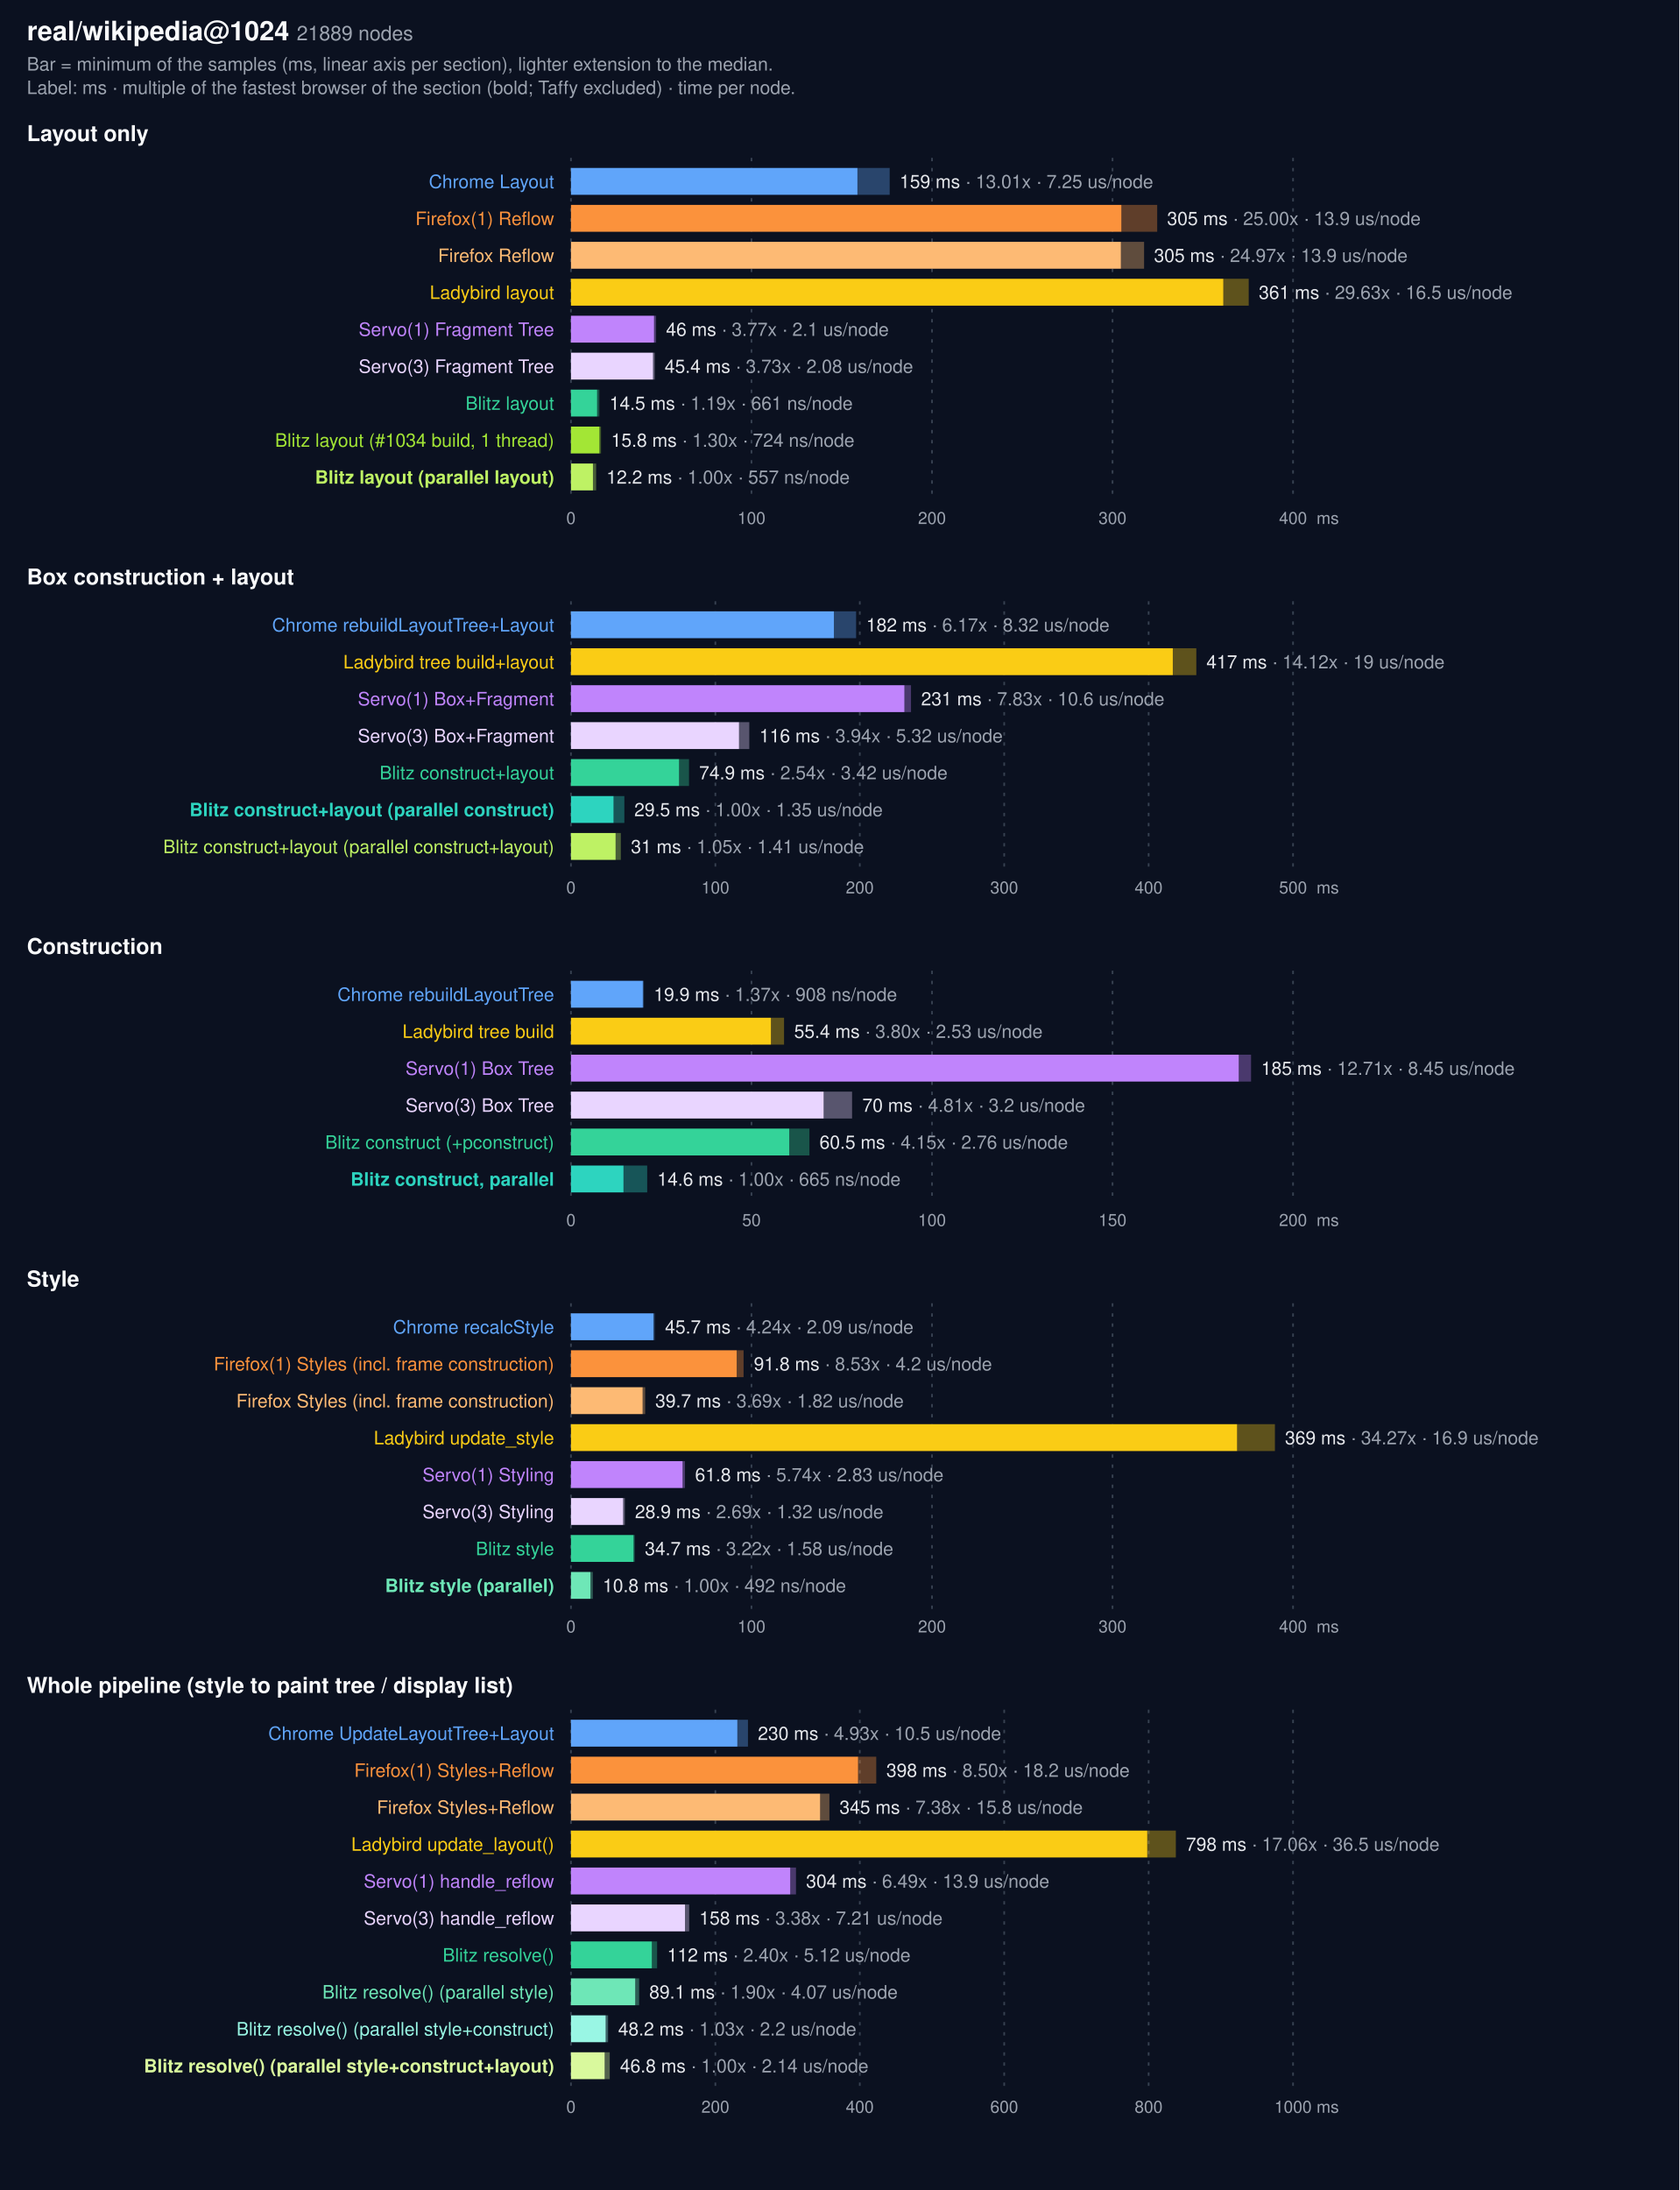
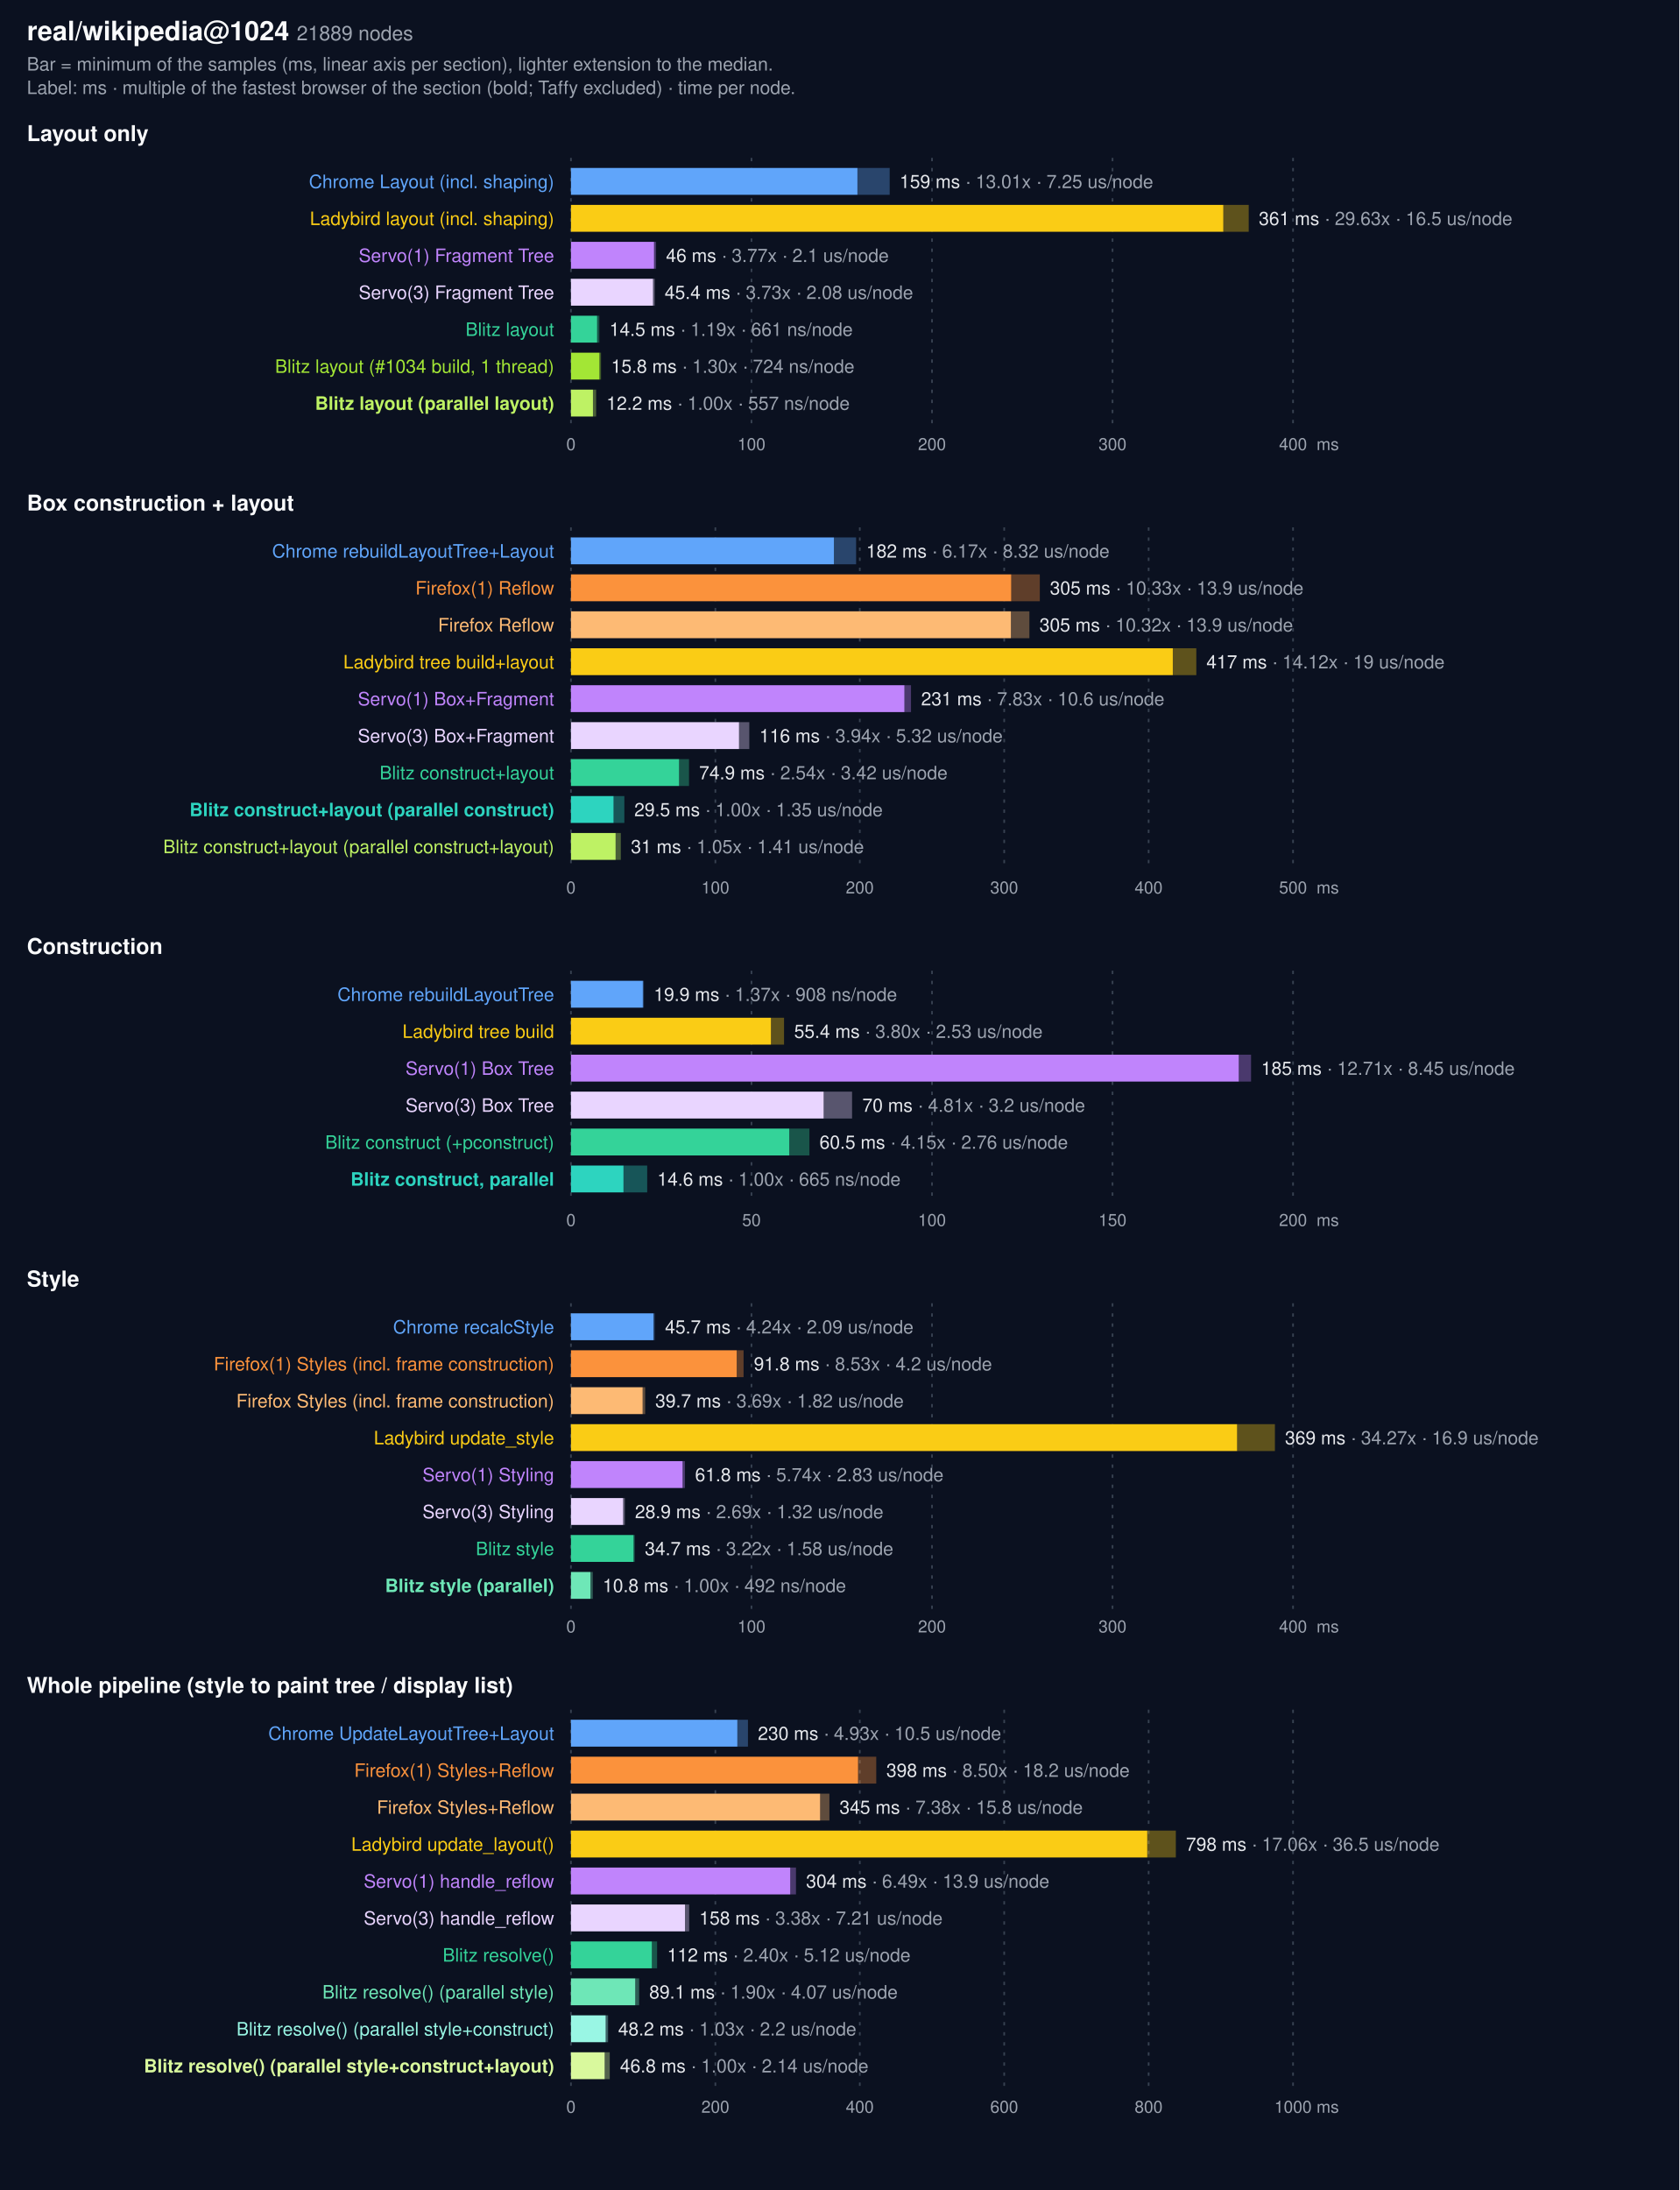
<svg xmlns="http://www.w3.org/2000/svg" width="1000" height="1304" viewBox="0 0 1000 1304" font-family="system-ui, -apple-system, Segoe UI, Helvetica, Arial, sans-serif">
  <rect width="1000" height="1304" fill="#0b1120" />
  <text x="16" y="24" fill="#f9fafb" font-size="16" font-weight="600">real/wikipedia@1024 <tspan fill="#9ca3af" font-size="12" font-weight="400">21889 nodes</tspan>
  </text>
  <text x="16" y="42" fill="#9ca3af" font-size="11">Bar = minimum of the samples (ms, linear axis per section), lighter extension to the median.</text>
  <text x="16" y="56" fill="#9ca3af" font-size="11">Label: ms · multiple of the fastest browser of the section (bold; Taffy excluded) · time per node.</text>
  <text x="16" y="84" fill="#f9fafb" font-size="13" font-weight="600">Layout only</text>
-   <line x1="340.0" x2="340.0" y1="94" y2="298" stroke="#374151" stroke-dasharray="2 4" />
-   <text x="340.0" y="312" fill="#9ca3af" font-size="10" text-anchor="middle">0</text>
-   <line x1="447.5" x2="447.5" y1="94" y2="298" stroke="#374151" stroke-dasharray="2 4" />
-   <text x="447.5" y="312" fill="#9ca3af" font-size="10" text-anchor="middle">100</text>
-   <line x1="555.0" x2="555.0" y1="94" y2="298" stroke="#374151" stroke-dasharray="2 4" />
-   <text x="555.0" y="312" fill="#9ca3af" font-size="10" text-anchor="middle">200</text>
-   <line x1="662.5" x2="662.5" y1="94" y2="298" stroke="#374151" stroke-dasharray="2 4" />
-   <text x="662.5" y="312" fill="#9ca3af" font-size="10" text-anchor="middle">300</text>
-   <line x1="770.0" x2="770.0" y1="94" y2="298" stroke="#374151" stroke-dasharray="2 4" />
-   <text x="770.0" y="312" fill="#9ca3af" font-size="10" text-anchor="middle">400</text>
-   <text x="784" y="312" fill="#9ca3af" font-size="10">ms</text>
-   <text x="330" y="112" fill="#60a5fa" font-size="11" text-anchor="end">Chrome Layout</text>
+   <line x1="340.0" x2="340.0" y1="94" y2="254" stroke="#374151" stroke-dasharray="2 4" />
+   <text x="340.0" y="268" fill="#9ca3af" font-size="10" text-anchor="middle">0</text>
+   <line x1="447.5" x2="447.5" y1="94" y2="254" stroke="#374151" stroke-dasharray="2 4" />
+   <text x="447.5" y="268" fill="#9ca3af" font-size="10" text-anchor="middle">100</text>
+   <line x1="555.0" x2="555.0" y1="94" y2="254" stroke="#374151" stroke-dasharray="2 4" />
+   <text x="555.0" y="268" fill="#9ca3af" font-size="10" text-anchor="middle">200</text>
+   <line x1="662.5" x2="662.5" y1="94" y2="254" stroke="#374151" stroke-dasharray="2 4" />
+   <text x="662.5" y="268" fill="#9ca3af" font-size="10" text-anchor="middle">300</text>
+   <line x1="770.0" x2="770.0" y1="94" y2="254" stroke="#374151" stroke-dasharray="2 4" />
+   <text x="770.0" y="268" fill="#9ca3af" font-size="10" text-anchor="middle">400</text>
+   <text x="784" y="268" fill="#9ca3af" font-size="10">ms</text>
+   <text x="330" y="112" fill="#60a5fa" font-size="11" text-anchor="end">Chrome Layout (incl. shaping)</text>
  <rect x="340" y="100" width="170.6" height="16" fill="#60a5fa" />
  <rect x="510.6" y="100" width="19.2" height="16" fill="#60a5fa" opacity="0.35" />
  <text x="535.7" y="112" fill="#e5e7eb" font-size="11">159 ms <tspan fill="#9ca3af">· 13.01x · 7.25 us/node</tspan>
  </text>
-   <text x="330" y="134" fill="#fb923c" font-size="11" text-anchor="end">Firefox(1) Reflow</text>
-   <rect x="340" y="122" width="327.8" height="16" fill="#fb923c" />
-   <rect x="667.8" y="122" width="21.3" height="16" fill="#fb923c" opacity="0.35" />
-   <text x="695.0" y="134" fill="#e5e7eb" font-size="11">305 ms <tspan fill="#9ca3af">· 25.00x · 13.9 us/node</tspan>
-   </text>
-   <text x="330" y="156" fill="#fdba74" font-size="11" text-anchor="end">Firefox Reflow</text>
-   <rect x="340" y="144" width="327.5" height="16" fill="#fdba74" />
-   <rect x="667.5" y="144" width="13.8" height="16" fill="#fdba74" opacity="0.35" />
-   <text x="687.2" y="156" fill="#e5e7eb" font-size="11">305 ms <tspan fill="#9ca3af">· 24.97x · 13.9 us/node</tspan>
-   </text>
-   <text x="330" y="178" fill="#facc15" font-size="11" text-anchor="end">Ladybird layout</text>
-   <rect x="340" y="166" width="388.5" height="16" fill="#facc15" />
-   <rect x="728.5" y="166" width="15.1" height="16" fill="#facc15" opacity="0.35" />
-   <text x="749.6" y="178" fill="#e5e7eb" font-size="11">361 ms <tspan fill="#9ca3af">· 29.63x · 16.5 us/node</tspan>
-   </text>
-   <text x="330" y="200" fill="#c084fc" font-size="11" text-anchor="end">Servo(1) Fragment Tree</text>
-   <rect x="340" y="188" width="49.5" height="16" fill="#c084fc" />
-   <rect x="389.5" y="188" width="1.2" height="16" fill="#c084fc" opacity="0.35" />
-   <text x="396.6" y="200" fill="#e5e7eb" font-size="11">46 ms <tspan fill="#9ca3af">· 3.77x · 2.1 us/node</tspan>
-   </text>
-   <text x="330" y="222" fill="#e9d5ff" font-size="11" text-anchor="end">Servo(3) Fragment Tree</text>
-   <rect x="340" y="210" width="48.9" height="16" fill="#e9d5ff" />
-   <rect x="388.9" y="210" width="1.0" height="16" fill="#e9d5ff" opacity="0.35" />
-   <text x="395.8" y="222" fill="#e5e7eb" font-size="11">45.4 ms <tspan fill="#9ca3af">· 3.73x · 2.08 us/node</tspan>
-   </text>
-   <text x="330" y="244" fill="#34d399" font-size="11" text-anchor="end">Blitz layout</text>
-   <rect x="340" y="232" width="15.6" height="16" fill="#34d399" />
-   <rect x="355.6" y="232" width="1.3" height="16" fill="#34d399" opacity="0.35" />
-   <text x="362.9" y="244" fill="#e5e7eb" font-size="11">14.5 ms <tspan fill="#9ca3af">· 1.19x · 661 ns/node</tspan>
-   </text>
-   <text x="330" y="266" fill="#a3e635" font-size="11" text-anchor="end">Blitz layout (#1034 build, 1 thread)</text>
-   <rect x="340" y="254" width="17.0" height="16" fill="#a3e635" />
-   <rect x="357.0" y="254" width="0.9" height="16" fill="#a3e635" opacity="0.35" />
-   <text x="363.9" y="266" fill="#e5e7eb" font-size="11">15.8 ms <tspan fill="#9ca3af">· 1.30x · 724 ns/node</tspan>
-   </text>
-   <text x="330" y="288" fill="#bef264" font-size="11" text-anchor="end" font-weight="700">Blitz layout (parallel layout)</text>
-   <rect x="340" y="276" width="13.1" height="16" fill="#bef264" />
-   <rect x="353.1" y="276" width="1.9" height="16" fill="#bef264" opacity="0.35" />
-   <text x="361.1" y="288" fill="#e5e7eb" font-size="11">12.2 ms <tspan fill="#9ca3af">· 1.00x · 557 ns/node</tspan>
-   </text>
-   <text x="16" y="348" fill="#f9fafb" font-size="13" font-weight="600">Box construction + layout</text>
-   <line x1="340.0" x2="340.0" y1="358" y2="518" stroke="#374151" stroke-dasharray="2 4" />
+   <text x="330" y="134" fill="#facc15" font-size="11" text-anchor="end">Ladybird layout (incl. shaping)</text>
+   <rect x="340" y="122" width="388.5" height="16" fill="#facc15" />
+   <rect x="728.5" y="122" width="15.1" height="16" fill="#facc15" opacity="0.35" />
+   <text x="749.6" y="134" fill="#e5e7eb" font-size="11">361 ms <tspan fill="#9ca3af">· 29.63x · 16.5 us/node</tspan>
+   </text>
+   <text x="330" y="156" fill="#c084fc" font-size="11" text-anchor="end">Servo(1) Fragment Tree</text>
+   <rect x="340" y="144" width="49.5" height="16" fill="#c084fc" />
+   <rect x="389.5" y="144" width="1.2" height="16" fill="#c084fc" opacity="0.35" />
+   <text x="396.6" y="156" fill="#e5e7eb" font-size="11">46 ms <tspan fill="#9ca3af">· 3.77x · 2.1 us/node</tspan>
+   </text>
+   <text x="330" y="178" fill="#e9d5ff" font-size="11" text-anchor="end">Servo(3) Fragment Tree</text>
+   <rect x="340" y="166" width="48.9" height="16" fill="#e9d5ff" />
+   <rect x="388.9" y="166" width="1.0" height="16" fill="#e9d5ff" opacity="0.35" />
+   <text x="395.8" y="178" fill="#e5e7eb" font-size="11">45.4 ms <tspan fill="#9ca3af">· 3.73x · 2.08 us/node</tspan>
+   </text>
+   <text x="330" y="200" fill="#34d399" font-size="11" text-anchor="end">Blitz layout</text>
+   <rect x="340" y="188" width="15.6" height="16" fill="#34d399" />
+   <rect x="355.6" y="188" width="1.3" height="16" fill="#34d399" opacity="0.35" />
+   <text x="362.9" y="200" fill="#e5e7eb" font-size="11">14.5 ms <tspan fill="#9ca3af">· 1.19x · 661 ns/node</tspan>
+   </text>
+   <text x="330" y="222" fill="#a3e635" font-size="11" text-anchor="end">Blitz layout (#1034 build, 1 thread)</text>
+   <rect x="340" y="210" width="17.0" height="16" fill="#a3e635" />
+   <rect x="357.0" y="210" width="0.9" height="16" fill="#a3e635" opacity="0.35" />
+   <text x="363.9" y="222" fill="#e5e7eb" font-size="11">15.8 ms <tspan fill="#9ca3af">· 1.30x · 724 ns/node</tspan>
+   </text>
+   <text x="330" y="244" fill="#bef264" font-size="11" text-anchor="end" font-weight="700">Blitz layout (parallel layout)</text>
+   <rect x="340" y="232" width="13.1" height="16" fill="#bef264" />
+   <rect x="353.1" y="232" width="1.9" height="16" fill="#bef264" opacity="0.35" />
+   <text x="361.1" y="244" fill="#e5e7eb" font-size="11">12.2 ms <tspan fill="#9ca3af">· 1.00x · 557 ns/node</tspan>
+   </text>
+   <text x="16" y="304" fill="#f9fafb" font-size="13" font-weight="600">Box construction + layout</text>
+   <line x1="340.0" x2="340.0" y1="314" y2="518" stroke="#374151" stroke-dasharray="2 4" />
  <text x="340.0" y="532" fill="#9ca3af" font-size="10" text-anchor="middle">0</text>
-   <line x1="426.0" x2="426.0" y1="358" y2="518" stroke="#374151" stroke-dasharray="2 4" />
+   <line x1="426.0" x2="426.0" y1="314" y2="518" stroke="#374151" stroke-dasharray="2 4" />
  <text x="426.0" y="532" fill="#9ca3af" font-size="10" text-anchor="middle">100</text>
-   <line x1="512.0" x2="512.0" y1="358" y2="518" stroke="#374151" stroke-dasharray="2 4" />
+   <line x1="512.0" x2="512.0" y1="314" y2="518" stroke="#374151" stroke-dasharray="2 4" />
  <text x="512.0" y="532" fill="#9ca3af" font-size="10" text-anchor="middle">200</text>
-   <line x1="598.0" x2="598.0" y1="358" y2="518" stroke="#374151" stroke-dasharray="2 4" />
+   <line x1="598.0" x2="598.0" y1="314" y2="518" stroke="#374151" stroke-dasharray="2 4" />
  <text x="598.0" y="532" fill="#9ca3af" font-size="10" text-anchor="middle">300</text>
-   <line x1="684.0" x2="684.0" y1="358" y2="518" stroke="#374151" stroke-dasharray="2 4" />
+   <line x1="684.0" x2="684.0" y1="314" y2="518" stroke="#374151" stroke-dasharray="2 4" />
  <text x="684.0" y="532" fill="#9ca3af" font-size="10" text-anchor="middle">400</text>
-   <line x1="770.0" x2="770.0" y1="358" y2="518" stroke="#374151" stroke-dasharray="2 4" />
+   <line x1="770.0" x2="770.0" y1="314" y2="518" stroke="#374151" stroke-dasharray="2 4" />
  <text x="770.0" y="532" fill="#9ca3af" font-size="10" text-anchor="middle">500</text>
  <text x="784" y="532" fill="#9ca3af" font-size="10">ms</text>
-   <text x="330" y="376" fill="#60a5fa" font-size="11" text-anchor="end">Chrome rebuildLayoutTree+Layout</text>
-   <rect x="340" y="364" width="156.6" height="16" fill="#60a5fa" />
-   <rect x="496.6" y="364" width="13.2" height="16" fill="#60a5fa" opacity="0.35" />
-   <text x="515.8" y="376" fill="#e5e7eb" font-size="11">182 ms <tspan fill="#9ca3af">· 6.17x · 8.32 us/node</tspan>
+   <text x="330" y="332" fill="#60a5fa" font-size="11" text-anchor="end">Chrome rebuildLayoutTree+Layout</text>
+   <rect x="340" y="320" width="156.6" height="16" fill="#60a5fa" />
+   <rect x="496.6" y="320" width="13.2" height="16" fill="#60a5fa" opacity="0.35" />
+   <text x="515.8" y="332" fill="#e5e7eb" font-size="11">182 ms <tspan fill="#9ca3af">· 6.17x · 8.32 us/node</tspan>
+   </text>
+   <text x="330" y="354" fill="#fb923c" font-size="11" text-anchor="end">Firefox(1) Reflow</text>
+   <rect x="340" y="342" width="262.2" height="16" fill="#fb923c" />
+   <rect x="602.2" y="342" width="17.0" height="16" fill="#fb923c" opacity="0.35" />
+   <text x="625.2" y="354" fill="#e5e7eb" font-size="11">305 ms <tspan fill="#9ca3af">· 10.33x · 13.9 us/node</tspan>
+   </text>
+   <text x="330" y="376" fill="#fdba74" font-size="11" text-anchor="end">Firefox Reflow</text>
+   <rect x="340" y="364" width="262.0" height="16" fill="#fdba74" />
+   <rect x="602.0" y="364" width="11.0" height="16" fill="#fdba74" opacity="0.35" />
+   <text x="619.0" y="376" fill="#e5e7eb" font-size="11">305 ms <tspan fill="#9ca3af">· 10.32x · 13.9 us/node</tspan>
  </text>
  <text x="330" y="398" fill="#facc15" font-size="11" text-anchor="end">Ladybird tree build+layout</text>
  <rect x="340" y="386" width="358.4" height="16" fill="#facc15" />
  <rect x="698.4" y="386" width="14.0" height="16" fill="#facc15" opacity="0.35" />
  <text x="718.4" y="398" fill="#e5e7eb" font-size="11">417 ms <tspan fill="#9ca3af">· 14.12x · 19 us/node</tspan>
  </text>
  <text x="330" y="420" fill="#c084fc" font-size="11" text-anchor="end">Servo(1) Box+Fragment</text>
  <rect x="340" y="408" width="198.6" height="16" fill="#c084fc" />
  <rect x="538.6" y="408" width="3.9" height="16" fill="#c084fc" opacity="0.35" />
  <text x="548.5" y="420" fill="#e5e7eb" font-size="11">231 ms <tspan fill="#9ca3af">· 7.83x · 10.6 us/node</tspan>
  </text>
  <text x="330" y="442" fill="#e9d5ff" font-size="11" text-anchor="end">Servo(3) Box+Fragment</text>
  <rect x="340" y="430" width="100.1" height="16" fill="#e9d5ff" />
  <rect x="440.1" y="430" width="6.1" height="16" fill="#e9d5ff" opacity="0.35" />
  <text x="452.2" y="442" fill="#e5e7eb" font-size="11">116 ms <tspan fill="#9ca3af">· 3.94x · 5.32 us/node</tspan>
  </text>
  <text x="330" y="464" fill="#34d399" font-size="11" text-anchor="end">Blitz construct+layout</text>
  <rect x="340" y="452" width="64.4" height="16" fill="#34d399" />
  <rect x="404.4" y="452" width="5.9" height="16" fill="#34d399" opacity="0.35" />
  <text x="416.3" y="464" fill="#e5e7eb" font-size="11">74.9 ms <tspan fill="#9ca3af">· 2.54x · 3.42 us/node</tspan>
  </text>
  <text x="330" y="486" fill="#2dd4bf" font-size="11" text-anchor="end" font-weight="700">Blitz construct+layout (parallel construct)</text>
  <rect x="340" y="474" width="25.4" height="16" fill="#2dd4bf" />
  <rect x="365.4" y="474" width="6.4" height="16" fill="#2dd4bf" opacity="0.35" />
  <text x="377.7" y="486" fill="#e5e7eb" font-size="11">29.5 ms <tspan fill="#9ca3af">· 1.00x · 1.35 us/node</tspan>
  </text>
  <text x="330" y="508" fill="#bef264" font-size="11" text-anchor="end">Blitz construct+layout (parallel construct+layout)</text>
  <rect x="340" y="496" width="26.6" height="16" fill="#bef264" />
  <rect x="366.6" y="496" width="3.1" height="16" fill="#bef264" opacity="0.35" />
  <text x="375.7" y="508" fill="#e5e7eb" font-size="11">31 ms <tspan fill="#9ca3af">· 1.05x · 1.41 us/node</tspan>
  </text>
  <text x="16" y="568" fill="#f9fafb" font-size="13" font-weight="600">Construction</text>
  <line x1="340.0" x2="340.0" y1="578" y2="716" stroke="#374151" stroke-dasharray="2 4" />
  <text x="340.0" y="730" fill="#9ca3af" font-size="10" text-anchor="middle">0</text>
  <line x1="447.5" x2="447.5" y1="578" y2="716" stroke="#374151" stroke-dasharray="2 4" />
  <text x="447.5" y="730" fill="#9ca3af" font-size="10" text-anchor="middle">50</text>
  <line x1="555.0" x2="555.0" y1="578" y2="716" stroke="#374151" stroke-dasharray="2 4" />
  <text x="555.0" y="730" fill="#9ca3af" font-size="10" text-anchor="middle">100</text>
  <line x1="662.5" x2="662.5" y1="578" y2="716" stroke="#374151" stroke-dasharray="2 4" />
  <text x="662.5" y="730" fill="#9ca3af" font-size="10" text-anchor="middle">150</text>
  <line x1="770.0" x2="770.0" y1="578" y2="716" stroke="#374151" stroke-dasharray="2 4" />
  <text x="770.0" y="730" fill="#9ca3af" font-size="10" text-anchor="middle">200</text>
  <text x="784" y="730" fill="#9ca3af" font-size="10">ms</text>
  <text x="330" y="596" fill="#60a5fa" font-size="11" text-anchor="end">Chrome rebuildLayoutTree</text>
  <rect x="340" y="584" width="42.8" height="16" fill="#60a5fa" />
  <rect x="382.8" y="584" width="0.6" height="16" fill="#60a5fa" opacity="0.35" />
  <text x="389.3" y="596" fill="#e5e7eb" font-size="11">19.9 ms <tspan fill="#9ca3af">· 1.37x · 908 ns/node</tspan>
  </text>
  <text x="330" y="618" fill="#facc15" font-size="11" text-anchor="end">Ladybird tree build</text>
  <rect x="340" y="606" width="119.1" height="16" fill="#facc15" />
  <rect x="459.1" y="606" width="7.8" height="16" fill="#facc15" opacity="0.35" />
  <text x="472.9" y="618" fill="#e5e7eb" font-size="11">55.4 ms <tspan fill="#9ca3af">· 3.80x · 2.53 us/node</tspan>
  </text>
  <text x="330" y="640" fill="#c084fc" font-size="11" text-anchor="end">Servo(1) Box Tree</text>
  <rect x="340" y="628" width="397.7" height="16" fill="#c084fc" />
  <rect x="737.7" y="628" width="7.3" height="16" fill="#c084fc" opacity="0.35" />
  <text x="751.0" y="640" fill="#e5e7eb" font-size="11">185 ms <tspan fill="#9ca3af">· 12.71x · 8.45 us/node</tspan>
  </text>
  <text x="330" y="662" fill="#e9d5ff" font-size="11" text-anchor="end">Servo(3) Box Tree</text>
  <rect x="340" y="650" width="150.5" height="16" fill="#e9d5ff" />
  <rect x="490.5" y="650" width="16.9" height="16" fill="#e9d5ff" opacity="0.35" />
  <text x="513.5" y="662" fill="#e5e7eb" font-size="11">70 ms <tspan fill="#9ca3af">· 4.81x · 3.2 us/node</tspan>
  </text>
  <text x="330" y="684" fill="#34d399" font-size="11" text-anchor="end">Blitz construct (+pconstruct)</text>
  <rect x="340" y="672" width="130.0" height="16" fill="#34d399" />
  <rect x="470.0" y="672" width="12.0" height="16" fill="#34d399" opacity="0.35" />
  <text x="488.0" y="684" fill="#e5e7eb" font-size="11">60.5 ms <tspan fill="#9ca3af">· 4.15x · 2.76 us/node</tspan>
  </text>
  <text x="330" y="706" fill="#2dd4bf" font-size="11" text-anchor="end" font-weight="700">Blitz construct, parallel</text>
  <rect x="340" y="694" width="31.3" height="16" fill="#2dd4bf" />
  <rect x="371.3" y="694" width="14.1" height="16" fill="#2dd4bf" opacity="0.35" />
  <text x="391.4" y="706" fill="#e5e7eb" font-size="11">14.6 ms <tspan fill="#9ca3af">· 1.00x · 665 ns/node</tspan>
  </text>
  <text x="16" y="766" fill="#f9fafb" font-size="13" font-weight="600">Style</text>
  <line x1="340.0" x2="340.0" y1="776" y2="958" stroke="#374151" stroke-dasharray="2 4" />
  <text x="340.0" y="972" fill="#9ca3af" font-size="10" text-anchor="middle">0</text>
  <line x1="447.5" x2="447.5" y1="776" y2="958" stroke="#374151" stroke-dasharray="2 4" />
  <text x="447.5" y="972" fill="#9ca3af" font-size="10" text-anchor="middle">100</text>
  <line x1="555.0" x2="555.0" y1="776" y2="958" stroke="#374151" stroke-dasharray="2 4" />
  <text x="555.0" y="972" fill="#9ca3af" font-size="10" text-anchor="middle">200</text>
  <line x1="662.5" x2="662.5" y1="776" y2="958" stroke="#374151" stroke-dasharray="2 4" />
  <text x="662.5" y="972" fill="#9ca3af" font-size="10" text-anchor="middle">300</text>
  <line x1="770.0" x2="770.0" y1="776" y2="958" stroke="#374151" stroke-dasharray="2 4" />
  <text x="770.0" y="972" fill="#9ca3af" font-size="10" text-anchor="middle">400</text>
  <text x="784" y="972" fill="#9ca3af" font-size="10">ms</text>
  <text x="330" y="794" fill="#60a5fa" font-size="11" text-anchor="end">Chrome recalcStyle</text>
  <rect x="340" y="782" width="49.1" height="16" fill="#60a5fa" />
  <rect x="389.1" y="782" width="0.8" height="16" fill="#60a5fa" opacity="0.35" />
  <text x="396.0" y="794" fill="#e5e7eb" font-size="11">45.7 ms <tspan fill="#9ca3af">· 4.24x · 2.09 us/node</tspan>
  </text>
  <text x="330" y="816" fill="#fb923c" font-size="11" text-anchor="end">Firefox(1) Styles (incl. frame construction)</text>
  <rect x="340" y="804" width="98.7" height="16" fill="#fb923c" />
  <rect x="438.7" y="804" width="4.1" height="16" fill="#fb923c" opacity="0.35" />
  <text x="448.9" y="816" fill="#e5e7eb" font-size="11">91.8 ms <tspan fill="#9ca3af">· 8.53x · 4.2 us/node</tspan>
  </text>
  <text x="330" y="838" fill="#fdba74" font-size="11" text-anchor="end">Firefox Styles (incl. frame construction)</text>
  <rect x="340" y="826" width="42.7" height="16" fill="#fdba74" />
  <rect x="382.7" y="826" width="1.5" height="16" fill="#fdba74" opacity="0.35" />
  <text x="390.2" y="838" fill="#e5e7eb" font-size="11">39.7 ms <tspan fill="#9ca3af">· 3.69x · 1.82 us/node</tspan>
  </text>
  <text x="330" y="860" fill="#facc15" font-size="11" text-anchor="end">Ladybird update_style</text>
  <rect x="340" y="848" width="396.7" height="16" fill="#facc15" />
  <rect x="736.7" y="848" width="22.5" height="16" fill="#facc15" opacity="0.35" />
  <text x="765.2" y="860" fill="#e5e7eb" font-size="11">369 ms <tspan fill="#9ca3af">· 34.27x · 16.9 us/node</tspan>
  </text>
  <text x="330" y="882" fill="#c084fc" font-size="11" text-anchor="end">Servo(1) Styling</text>
  <rect x="340" y="870" width="66.5" height="16" fill="#c084fc" />
  <rect x="406.5" y="870" width="1.4" height="16" fill="#c084fc" opacity="0.35" />
  <text x="413.9" y="882" fill="#e5e7eb" font-size="11">61.8 ms <tspan fill="#9ca3af">· 5.74x · 2.83 us/node</tspan>
  </text>
  <text x="330" y="904" fill="#e9d5ff" font-size="11" text-anchor="end">Servo(3) Styling</text>
  <rect x="340" y="892" width="31.1" height="16" fill="#e9d5ff" />
  <rect x="371.1" y="892" width="1.0" height="16" fill="#e9d5ff" opacity="0.35" />
  <text x="378.1" y="904" fill="#e5e7eb" font-size="11">28.9 ms <tspan fill="#9ca3af">· 2.69x · 1.32 us/node</tspan>
  </text>
  <text x="330" y="926" fill="#34d399" font-size="11" text-anchor="end">Blitz style</text>
  <rect x="340" y="914" width="37.3" height="16" fill="#34d399" />
  <rect x="377.3" y="914" width="0.7" height="16" fill="#34d399" opacity="0.35" />
  <text x="384.0" y="926" fill="#e5e7eb" font-size="11">34.7 ms <tspan fill="#9ca3af">· 3.22x · 1.58 us/node</tspan>
  </text>
  <text x="330" y="948" fill="#6ee7b7" font-size="11" text-anchor="end" font-weight="700">Blitz style (parallel)</text>
  <rect x="340" y="936" width="11.6" height="16" fill="#6ee7b7" />
  <rect x="351.6" y="936" width="1.4" height="16" fill="#6ee7b7" opacity="0.35" />
  <text x="358.9" y="948" fill="#e5e7eb" font-size="11">10.8 ms <tspan fill="#9ca3af">· 1.00x · 492 ns/node</tspan>
  </text>
  <text x="16" y="1008" fill="#f9fafb" font-size="13" font-weight="600">Whole pipeline (style to paint tree / display list)</text>
  <line x1="340.0" x2="340.0" y1="1018" y2="1244" stroke="#374151" stroke-dasharray="2 4" />
  <text x="340.0" y="1258" fill="#9ca3af" font-size="10" text-anchor="middle">0</text>
  <line x1="426.0" x2="426.0" y1="1018" y2="1244" stroke="#374151" stroke-dasharray="2 4" />
  <text x="426.0" y="1258" fill="#9ca3af" font-size="10" text-anchor="middle">200</text>
  <line x1="512.0" x2="512.0" y1="1018" y2="1244" stroke="#374151" stroke-dasharray="2 4" />
  <text x="512.0" y="1258" fill="#9ca3af" font-size="10" text-anchor="middle">400</text>
  <line x1="598.0" x2="598.0" y1="1018" y2="1244" stroke="#374151" stroke-dasharray="2 4" />
  <text x="598.0" y="1258" fill="#9ca3af" font-size="10" text-anchor="middle">600</text>
  <line x1="684.0" x2="684.0" y1="1018" y2="1244" stroke="#374151" stroke-dasharray="2 4" />
  <text x="684.0" y="1258" fill="#9ca3af" font-size="10" text-anchor="middle">800</text>
  <line x1="770.0" x2="770.0" y1="1018" y2="1244" stroke="#374151" stroke-dasharray="2 4" />
  <text x="770.0" y="1258" fill="#9ca3af" font-size="10" text-anchor="middle">1000</text>
  <text x="784" y="1258" fill="#9ca3af" font-size="10">ms</text>
  <text x="330" y="1036" fill="#60a5fa" font-size="11" text-anchor="end">Chrome UpdateLayoutTree+Layout</text>
  <rect x="340" y="1024" width="99.1" height="16" fill="#60a5fa" />
  <rect x="439.1" y="1024" width="6.3" height="16" fill="#60a5fa" opacity="0.35" />
  <text x="451.3" y="1036" fill="#e5e7eb" font-size="11">230 ms <tspan fill="#9ca3af">· 4.93x · 10.5 us/node</tspan>
  </text>
  <text x="330" y="1058" fill="#fb923c" font-size="11" text-anchor="end">Firefox(1) Styles+Reflow</text>
  <rect x="340" y="1046" width="171.0" height="16" fill="#fb923c" />
  <rect x="511.0" y="1046" width="10.8" height="16" fill="#fb923c" opacity="0.35" />
  <text x="527.8" y="1058" fill="#e5e7eb" font-size="11">398 ms <tspan fill="#9ca3af">· 8.50x · 18.2 us/node</tspan>
  </text>
  <text x="330" y="1080" fill="#fdba74" font-size="11" text-anchor="end">Firefox Styles+Reflow</text>
  <rect x="340" y="1068" width="148.4" height="16" fill="#fdba74" />
  <rect x="488.4" y="1068" width="5.5" height="16" fill="#fdba74" opacity="0.35" />
  <text x="499.9" y="1080" fill="#e5e7eb" font-size="11">345 ms <tspan fill="#9ca3af">· 7.38x · 15.8 us/node</tspan>
  </text>
  <text x="330" y="1102" fill="#facc15" font-size="11" text-anchor="end">Ladybird update_layout()</text>
  <rect x="340" y="1090" width="343.2" height="16" fill="#facc15" />
  <rect x="683.2" y="1090" width="17.0" height="16" fill="#facc15" opacity="0.35" />
  <text x="706.2" y="1102" fill="#e5e7eb" font-size="11">798 ms <tspan fill="#9ca3af">· 17.06x · 36.5 us/node</tspan>
  </text>
  <text x="330" y="1124" fill="#c084fc" font-size="11" text-anchor="end">Servo(1) handle_reflow</text>
  <rect x="340" y="1112" width="130.6" height="16" fill="#c084fc" />
  <rect x="470.6" y="1112" width="3.4" height="16" fill="#c084fc" opacity="0.35" />
  <text x="480.0" y="1124" fill="#e5e7eb" font-size="11">304 ms <tspan fill="#9ca3af">· 6.49x · 13.9 us/node</tspan>
  </text>
  <text x="330" y="1146" fill="#e9d5ff" font-size="11" text-anchor="end">Servo(3) handle_reflow</text>
  <rect x="340" y="1134" width="67.9" height="16" fill="#e9d5ff" />
  <rect x="407.9" y="1134" width="2.5" height="16" fill="#e9d5ff" opacity="0.35" />
  <text x="416.4" y="1146" fill="#e5e7eb" font-size="11">158 ms <tspan fill="#9ca3af">· 3.38x · 7.21 us/node</tspan>
  </text>
  <text x="330" y="1168" fill="#34d399" font-size="11" text-anchor="end">Blitz resolve()</text>
  <rect x="340" y="1156" width="48.2" height="16" fill="#34d399" />
  <rect x="388.2" y="1156" width="3.1" height="16" fill="#34d399" opacity="0.35" />
  <text x="397.3" y="1168" fill="#e5e7eb" font-size="11">112 ms <tspan fill="#9ca3af">· 2.40x · 5.12 us/node</tspan>
  </text>
  <text x="330" y="1190" fill="#6ee7b7" font-size="11" text-anchor="end">Blitz resolve() (parallel style)</text>
  <rect x="340" y="1178" width="38.3" height="16" fill="#6ee7b7" />
  <rect x="378.3" y="1178" width="2.3" height="16" fill="#6ee7b7" opacity="0.35" />
  <text x="386.6" y="1190" fill="#e5e7eb" font-size="11">89.1 ms <tspan fill="#9ca3af">· 1.90x · 4.07 us/node</tspan>
  </text>
  <text x="330" y="1212" fill="#99f6e4" font-size="11" text-anchor="end">Blitz resolve() (parallel style+construct)</text>
  <rect x="340" y="1200" width="20.7" height="16" fill="#99f6e4" />
  <rect x="360.7" y="1200" width="1.4" height="16" fill="#99f6e4" opacity="0.35" />
  <text x="368.1" y="1212" fill="#e5e7eb" font-size="11">48.2 ms <tspan fill="#9ca3af">· 1.03x · 2.2 us/node</tspan>
  </text>
  <text x="330" y="1234" fill="#d9f99d" font-size="11" text-anchor="end" font-weight="700">Blitz resolve() (parallel style+construct+layout)</text>
  <rect x="340" y="1222" width="20.1" height="16" fill="#d9f99d" />
  <rect x="360.1" y="1222" width="3.0" height="16" fill="#d9f99d" opacity="0.35" />
  <text x="369.2" y="1234" fill="#e5e7eb" font-size="11">46.8 ms <tspan fill="#9ca3af">· 1.00x · 2.14 us/node</tspan>
  </text>
</svg>
